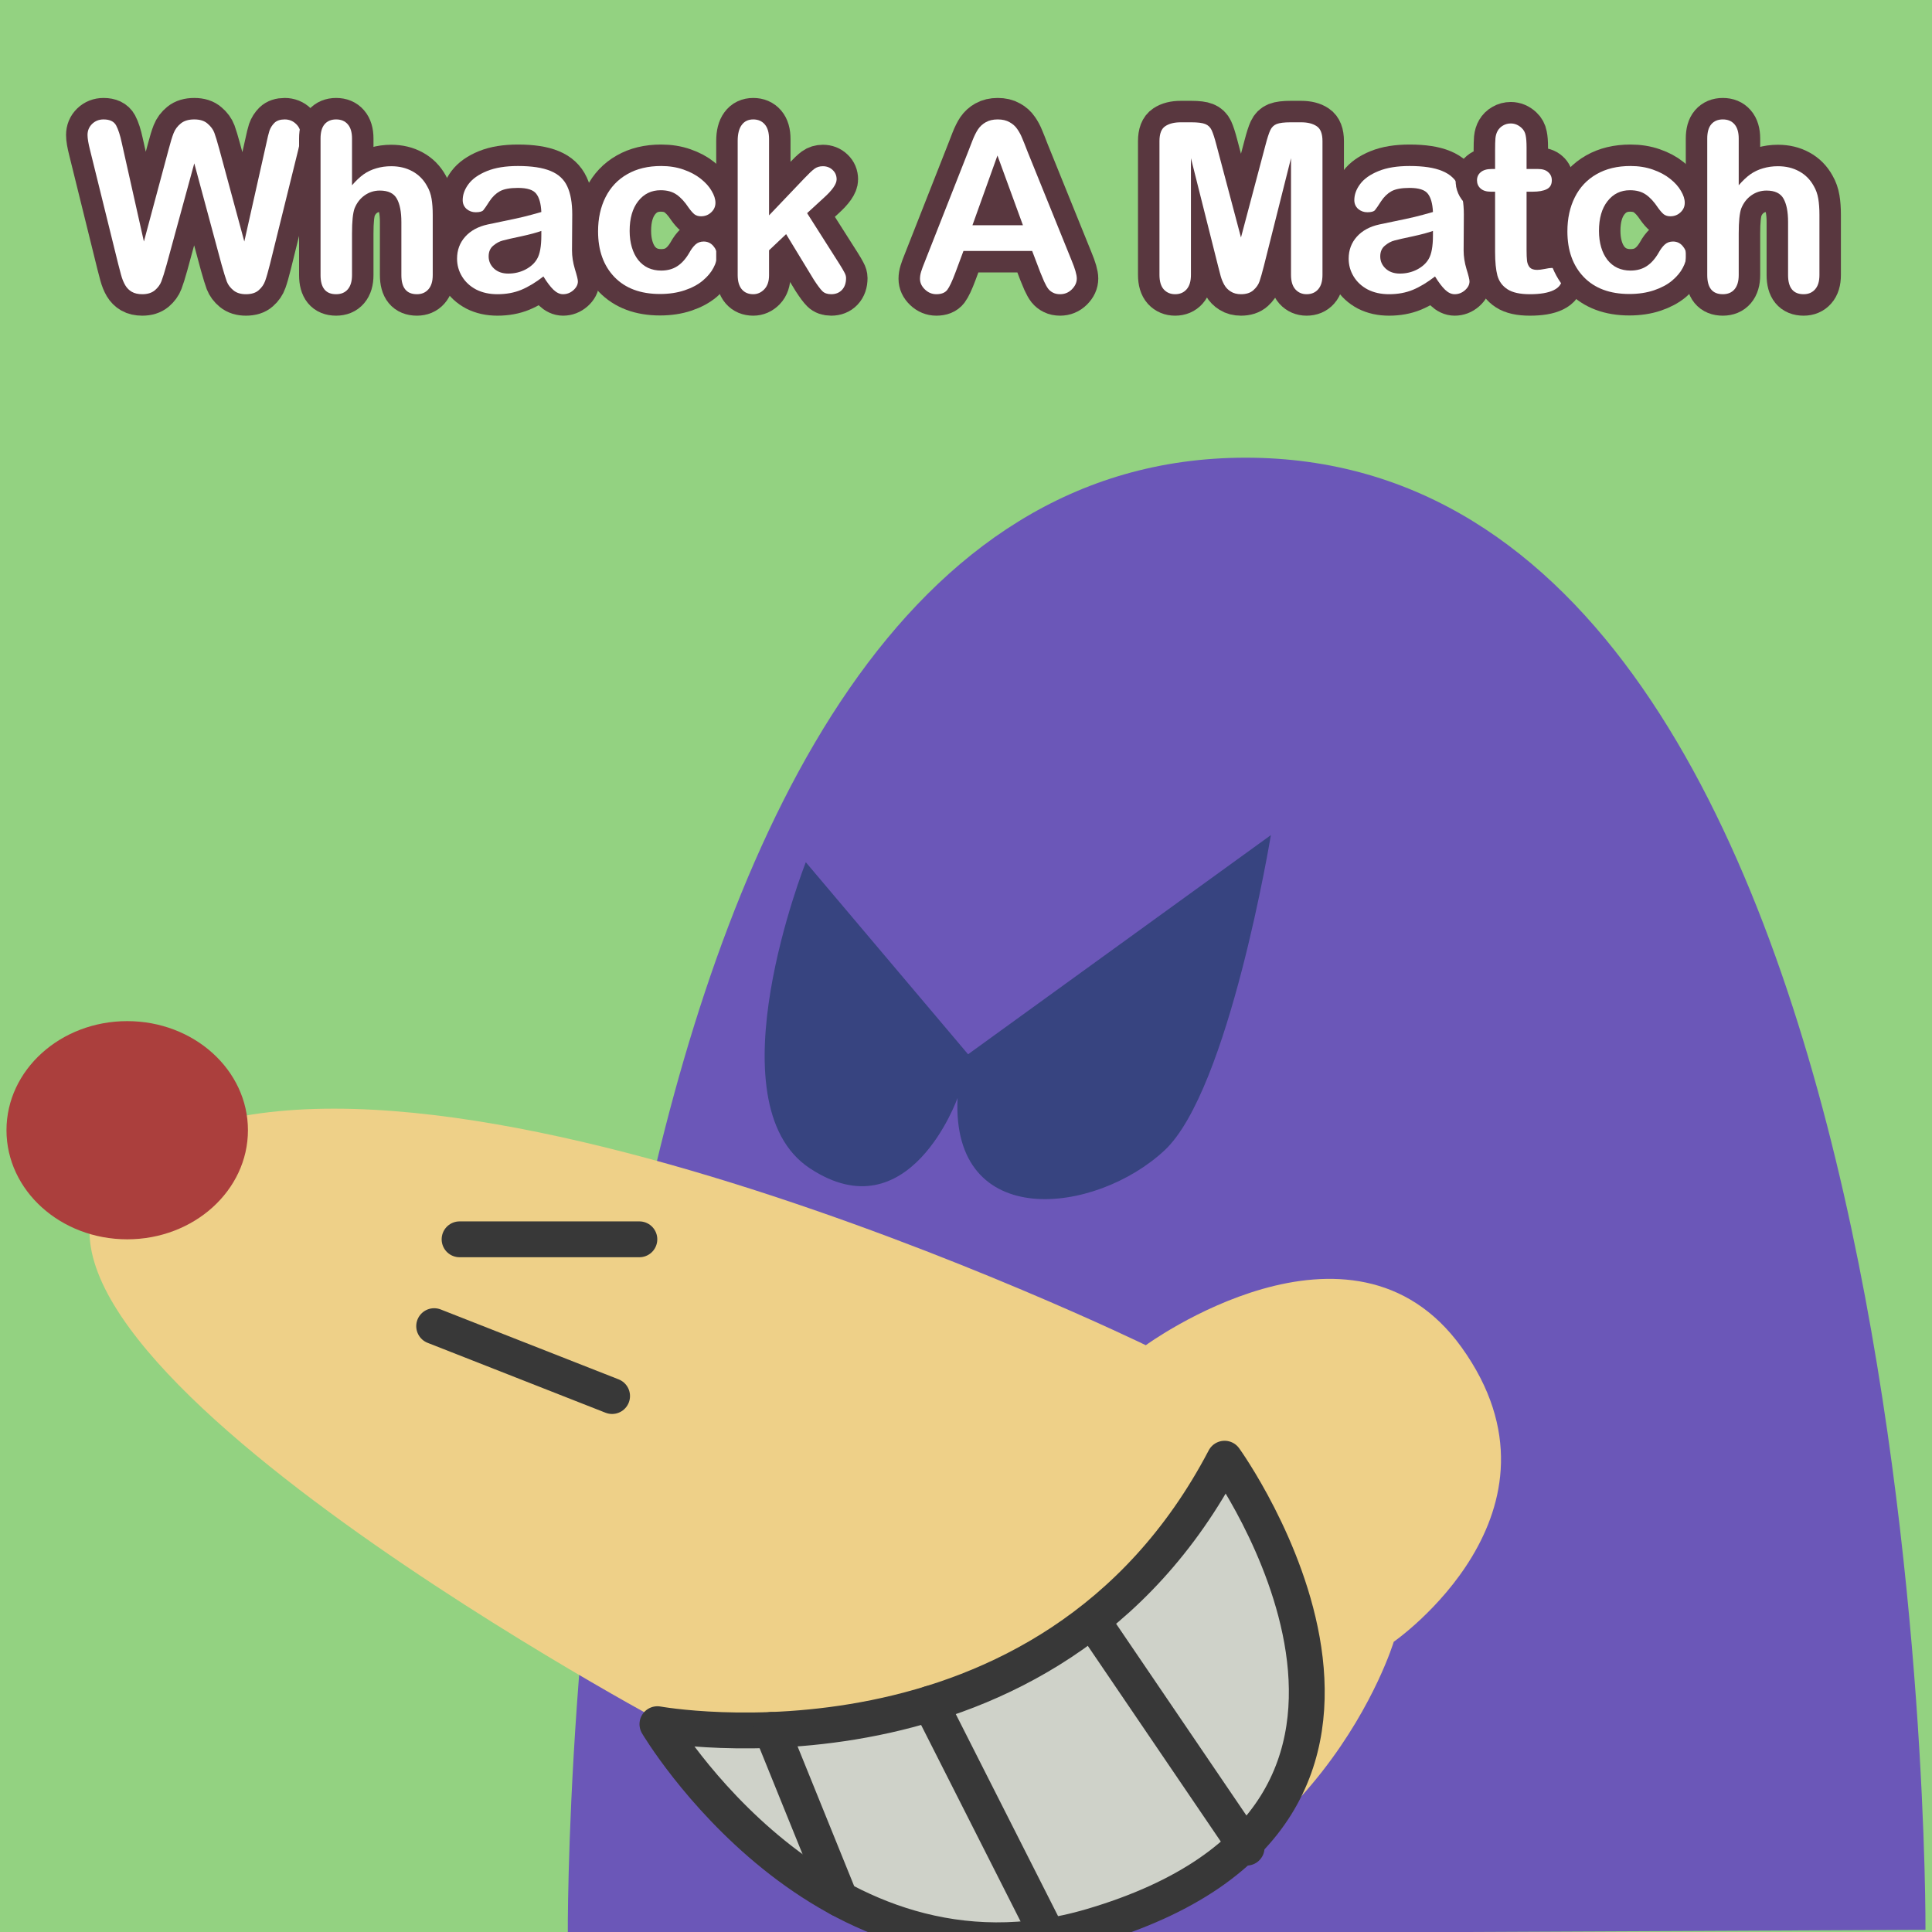
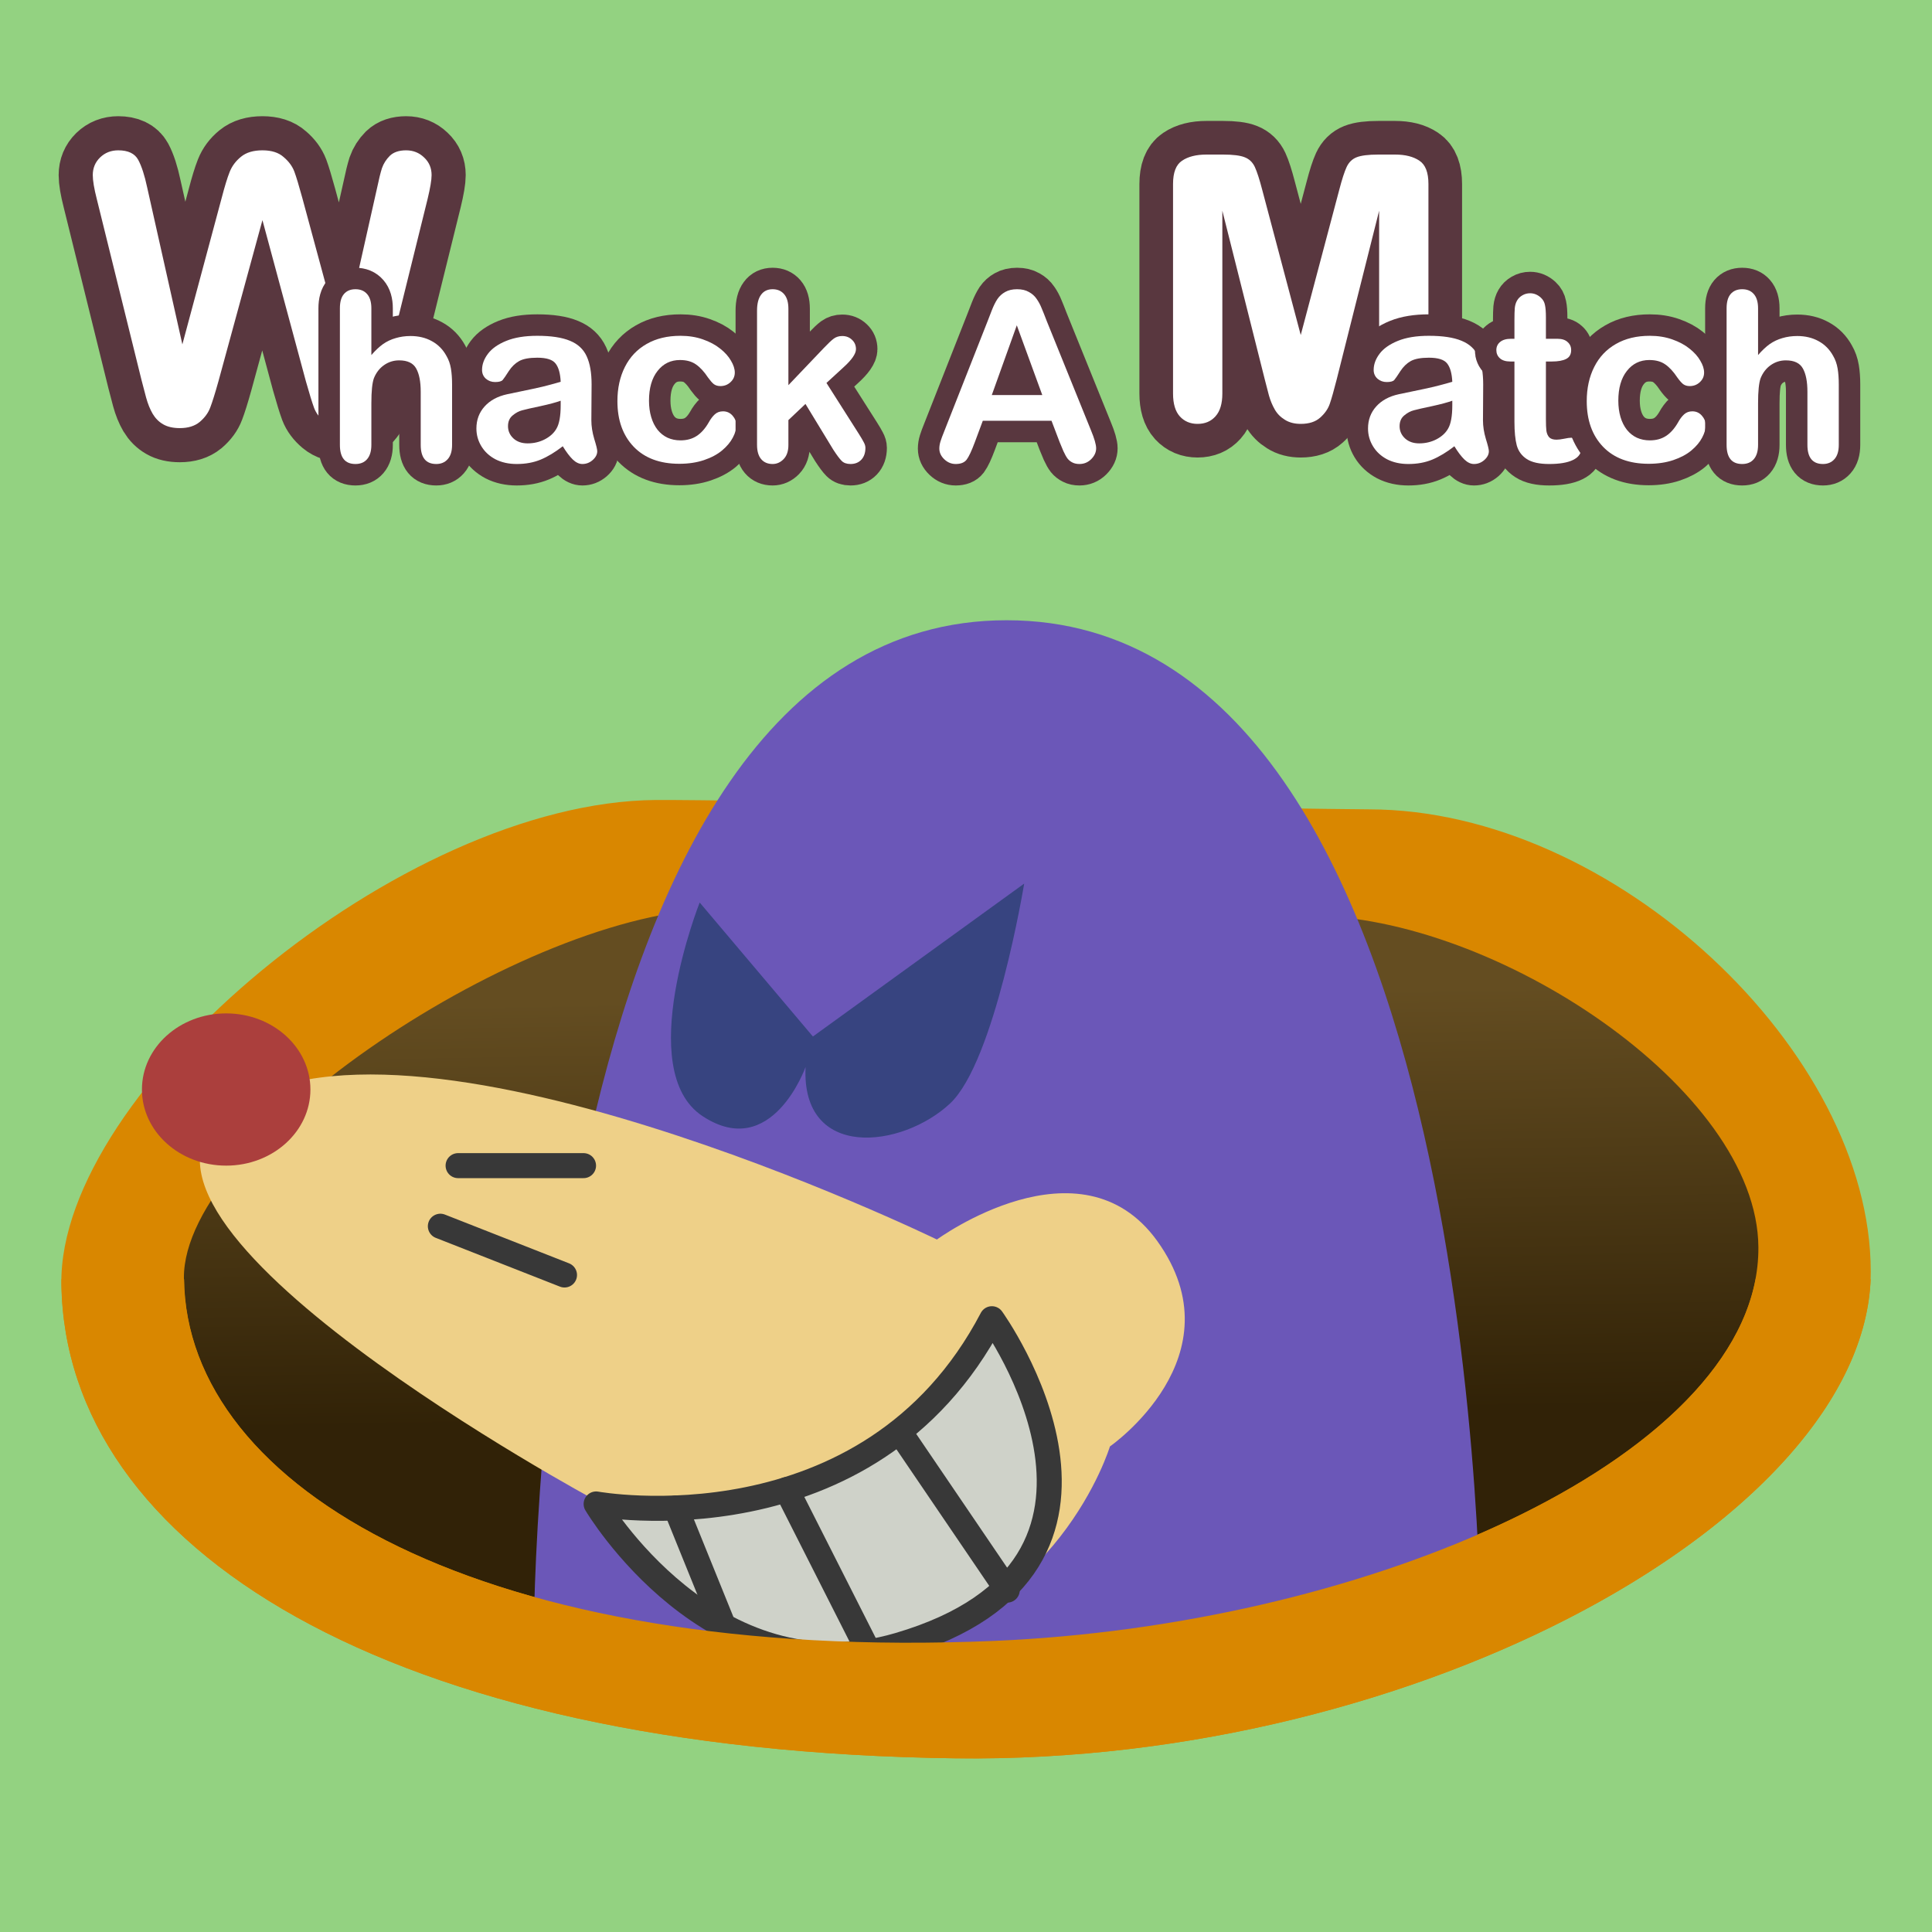
- <svg xmlns="http://www.w3.org/2000/svg" width="100%" height="100%" viewBox="0 0 90 90" version="1.1" xml:space="preserve" style="fill-rule:evenodd;clip-rule:evenodd;stroke-linecap:round;stroke-linejoin:round;stroke-miterlimit:1.5;">
-   <g id="Mole" transform="matrix(1,0,0,1,-950.014,-623.963)">
-     <g id="Layer1" transform="matrix(1,0,0,1,950.014,623.963)">
-       <rect x="-3.095" y="-1.111" width="95.159" height="93.848" style="fill:rgb(147,210,129);" />
+ <svg xmlns="http://www.w3.org/2000/svg" width="100%" height="100%" viewBox="0 0 128 128" version="1.1" xml:space="preserve" style="fill-rule:evenodd;clip-rule:evenodd;stroke-linecap:round;stroke-linejoin:round;stroke-miterlimit:1.5;">
+   <g id="Layer1" transform="matrix(1.42222,0,0,1.42222,2.27374e-13,0)">
+     <rect x="-3.095" y="-1.111" width="95.159" height="93.848" style="fill:rgb(147,210,129);" />
+   </g>
+   <g id="Pit" transform="matrix(0.821416,0,0,0.821416,-621.685,-580.887)">
+     <g transform="matrix(1.02595,0,0,1.00562,-21.6009,-5.73531)">
+       <path d="M810.31,773.092C815,773.053 862.968,773.84 866.405,773.844C885.619,773.867 905.828,793.249 905.828,810.905C905.828,830.292 870.616,850.441 833.887,849.957C789.171,849.369 763.846,833.036 763.581,811.886C763.387,796.403 790.27,773.26 810.31,773.092Z" style="fill:rgb(217,135,0);" />
    </g>
+     <g transform="matrix(0.776224,0,0,0.724522,189.922,220.36)">
+       <path d="M805.098,773.092C809.788,773.053 862.968,773.84 866.405,773.844C885.619,773.867 912.975,793.113 913.073,810.769C913.2,833.561 873.526,852.772 833.633,854.588C780.676,856.999 749.609,837.649 749.471,814.184C749.38,798.7 785.058,773.26 805.098,773.092Z" style="fill:url(#_Linear1);" />
+     </g>
+   </g>
+   <g id="Mole" transform="matrix(0.992381,0,0,0.992381,-933.672,-599.275)">
    <path d="M976.464,714.158C976.464,714.158 975.971,645.284 1008.04,645.284C1040.11,645.284 1039.71,713.862 1039.71,713.862L976.464,714.158Z" style="fill:rgb(107,87,184);" />
    <path d="M1003.39,686.628C1003.39,686.628 1012.98,679.608 1018.1,686.727C1023.62,694.423 1014.94,700.443 1014.94,700.443C1014.94,700.443 1011.47,711.994 998.656,714.158C989.292,715.74 980.698,704.093 980.698,704.093C980.698,704.093 946.119,685.49 955.94,678.119C967.719,669.28 1003.39,686.628 1003.39,686.628Z" style="fill:rgb(238,208,136);" />
    <ellipse cx="955.94" cy="676.613" rx="5.624" ry="5.082" style="fill:rgb(171,63,61);" />
    <g transform="matrix(1,0,0,1,0.315753,-1.13687e-13)">
      <path d="M987.236,664.129L994.795,673.075L1008.9,662.866C1008.9,662.866 1006.95,674.745 1003.95,677.548C1000.74,680.548 994.01,681.356 994.305,675.11C994.305,675.11 992.059,681.442 987.428,678.39C982.797,675.338 987.236,664.129 987.236,664.129Z" style="fill:rgb(55,68,128);" />
    </g>
    <g id="Border">
      <path d="M980.639,704.282C980.639,704.282 998.848,707.597 1007.06,691.915C1007.06,691.915 1018.94,708.39 1000.85,713.702C988.372,717.365 980.639,704.282 980.639,704.282Z" style="fill:rgb(207,210,201);stroke:rgb(56,56,56);stroke-width:1.67px;" />
      <g transform="matrix(1,0,0,1,0.315753,-1.13687e-13)">
        <path d="M985.641,704.55L988.831,712.427" style="fill:none;stroke:rgb(56,56,56);stroke-width:1.67px;" />
      </g>
      <g transform="matrix(1,0,0,1,0.315753,-1.13687e-13)">
        <path d="M993.039,703.323L998.524,714.158" style="fill:none;stroke:rgb(56,56,56);stroke-width:1.67px;" />
      </g>
      <path d="M970.239,685.74L978.527,688.996" style="fill:none;stroke:rgb(56,56,56);stroke-width:1.67px;" />
      <path d="M971.423,681.695L979.798,681.695" style="fill:none;stroke:rgb(56,56,56);stroke-width:1.67px;" />
      <g transform="matrix(1,0,0,1,0.315753,-1.13687e-13)">
        <path d="M1001,700.072L1007.77,710.034" style="fill:none;stroke:rgb(56,56,56);stroke-width:1.67px;" />
      </g>
    </g>
  </g>
-   <g transform="matrix(1,0,0,1,-8.4127,-6.66667)">
-     <path d="M18.736,18.997L17.463,14.276L16.174,18.997C16.074,19.355 15.993,19.613 15.932,19.771C15.875,19.925 15.773,20.064 15.626,20.19C15.479,20.312 15.284,20.372 15.041,20.372C14.844,20.372 14.681,20.335 14.552,20.26C14.427,20.188 14.325,20.086 14.246,19.953C14.167,19.817 14.103,19.658 14.053,19.475C14.002,19.289 13.958,19.117 13.918,18.96L12.608,13.659C12.529,13.351 12.49,13.116 12.49,12.955C12.49,12.751 12.561,12.579 12.704,12.439C12.848,12.3 13.025,12.23 13.236,12.23C13.526,12.23 13.721,12.323 13.822,12.509C13.922,12.695 14.01,12.966 14.085,13.32L15.116,17.918L16.271,13.616C16.357,13.286 16.434,13.035 16.502,12.864C16.57,12.692 16.681,12.543 16.835,12.418C16.989,12.292 17.198,12.23 17.463,12.23C17.732,12.23 17.939,12.296 18.086,12.429C18.237,12.557 18.34,12.699 18.398,12.853C18.455,13.007 18.532,13.261 18.629,13.616L19.794,17.918L20.826,13.32C20.876,13.08 20.922,12.892 20.965,12.756C21.012,12.62 21.089,12.498 21.196,12.391C21.307,12.284 21.466,12.23 21.674,12.23C21.882,12.23 22.057,12.3 22.201,12.439C22.347,12.575 22.421,12.747 22.421,12.955C22.421,13.102 22.381,13.336 22.303,13.659L20.992,18.96C20.902,19.318 20.827,19.581 20.766,19.749C20.709,19.914 20.609,20.059 20.466,20.184C20.326,20.31 20.127,20.372 19.869,20.372C19.626,20.372 19.431,20.312 19.284,20.19C19.137,20.068 19.035,19.932 18.978,19.782C18.921,19.628 18.84,19.366 18.736,18.997Z" style="fill:none;fill-rule:nonzero;stroke:rgb(89,55,63);stroke-width:2px;stroke-linecap:butt;stroke-miterlimit:2;" />
-     <path d="M18.736,18.997L17.463,14.276L16.174,18.997C16.074,19.355 15.993,19.613 15.932,19.771C15.875,19.925 15.773,20.064 15.626,20.19C15.479,20.312 15.284,20.372 15.041,20.372C14.844,20.372 14.681,20.335 14.552,20.26C14.427,20.188 14.325,20.086 14.246,19.953C14.167,19.817 14.103,19.658 14.053,19.475C14.002,19.289 13.958,19.117 13.918,18.96L12.608,13.659C12.529,13.351 12.49,13.116 12.49,12.955C12.49,12.751 12.561,12.579 12.704,12.439C12.848,12.3 13.025,12.23 13.236,12.23C13.526,12.23 13.721,12.323 13.822,12.509C13.922,12.695 14.01,12.966 14.085,13.32L15.116,17.918L16.271,13.616C16.357,13.286 16.434,13.035 16.502,12.864C16.57,12.692 16.681,12.543 16.835,12.418C16.989,12.292 17.198,12.23 17.463,12.23C17.732,12.23 17.939,12.296 18.086,12.429C18.237,12.557 18.34,12.699 18.398,12.853C18.455,13.007 18.532,13.261 18.629,13.616L19.794,17.918L20.826,13.32C20.876,13.08 20.922,12.892 20.965,12.756C21.012,12.62 21.089,12.498 21.196,12.391C21.307,12.284 21.466,12.23 21.674,12.23C21.882,12.23 22.057,12.3 22.201,12.439C22.347,12.575 22.421,12.747 22.421,12.955C22.421,13.102 22.381,13.336 22.303,13.659L20.992,18.96C20.902,19.318 20.827,19.581 20.766,19.749C20.709,19.914 20.609,20.059 20.466,20.184C20.326,20.31 20.127,20.372 19.869,20.372C19.626,20.372 19.431,20.312 19.284,20.19C19.137,20.068 19.035,19.932 18.978,19.782C18.921,19.628 18.84,19.366 18.736,18.997Z" style="fill:white;fill-rule:nonzero;" />
+   <g transform="matrix(0.842728,0,0,0.826031,-639.418,-585.598)">
+     <g id="Pit_Bottom">
+       <path d="M905.815,811.528C905.073,830.722 870.223,850.436 833.887,849.957C789.171,849.369 763.846,833.036 763.581,811.886C763.58,811.767 763.58,811.648 763.581,811.528L773.22,811.528C773.415,828.39 796.906,842.274 836.895,840.54C865.497,839.3 893.95,826.807 896.771,811.528L905.815,811.528Z" style="fill:rgb(217,135,0);" />
+     </g>
  </g>
-   <g transform="matrix(1,0,0,1,-8.4127,-6.66667)">
+   <g transform="matrix(2.7518,0,0,2.7518,-73.5472,-56.4312)">
+     <g transform="matrix(0.821416,0,0,0.821416,18.7011,14.0804)">
+       <path d="M18.736,18.997L17.463,14.276L16.174,18.997C16.074,19.355 15.993,19.613 15.932,19.771C15.875,19.925 15.773,20.064 15.626,20.19C15.479,20.312 15.284,20.372 15.041,20.372C14.844,20.372 14.681,20.335 14.552,20.26C14.427,20.188 14.325,20.086 14.246,19.953C14.167,19.817 14.103,19.658 14.053,19.475C14.002,19.289 13.958,19.117 13.918,18.96L12.608,13.659C12.529,13.351 12.49,13.116 12.49,12.955C12.49,12.751 12.561,12.579 12.704,12.439C12.848,12.3 13.025,12.23 13.236,12.23C13.526,12.23 13.721,12.323 13.822,12.509C13.922,12.695 14.01,12.966 14.085,13.32L15.116,17.918L16.271,13.616C16.357,13.286 16.434,13.035 16.502,12.864C16.57,12.692 16.681,12.543 16.835,12.418C16.989,12.292 17.198,12.23 17.463,12.23C17.732,12.23 17.939,12.296 18.086,12.429C18.237,12.557 18.34,12.699 18.398,12.853C18.455,13.007 18.532,13.261 18.629,13.616L19.794,17.918L20.826,13.32C20.876,13.08 20.922,12.892 20.965,12.756C21.012,12.62 21.089,12.498 21.196,12.391C21.307,12.284 21.466,12.23 21.674,12.23C21.882,12.23 22.057,12.3 22.201,12.439C22.347,12.575 22.421,12.747 22.421,12.955C22.421,13.102 22.381,13.336 22.303,13.659L20.992,18.96C20.902,19.318 20.827,19.581 20.766,19.749C20.709,19.914 20.609,20.059 20.466,20.184C20.326,20.31 20.127,20.372 19.869,20.372C19.626,20.372 19.431,20.312 19.284,20.19C19.137,20.068 19.035,19.932 18.978,19.782C18.921,19.628 18.84,19.366 18.736,18.997Z" style="fill:none;fill-rule:nonzero;stroke:rgb(89,55,63);stroke-width:2px;stroke-linecap:butt;stroke-miterlimit:2;" />
+     </g>
+     <g transform="matrix(0.821416,0,0,0.821416,18.7011,14.0804)">
+       <path d="M18.736,18.997L17.463,14.276L16.174,18.997C16.074,19.355 15.993,19.613 15.932,19.771C15.875,19.925 15.773,20.064 15.626,20.19C15.479,20.312 15.284,20.372 15.041,20.372C14.844,20.372 14.681,20.335 14.552,20.26C14.427,20.188 14.325,20.086 14.246,19.953C14.167,19.817 14.103,19.658 14.053,19.475C14.002,19.289 13.958,19.117 13.918,18.96L12.608,13.659C12.529,13.351 12.49,13.116 12.49,12.955C12.49,12.751 12.561,12.579 12.704,12.439C12.848,12.3 13.025,12.23 13.236,12.23C13.526,12.23 13.721,12.323 13.822,12.509C13.922,12.695 14.01,12.966 14.085,13.32L15.116,17.918L16.271,13.616C16.357,13.286 16.434,13.035 16.502,12.864C16.57,12.692 16.681,12.543 16.835,12.418C16.989,12.292 17.198,12.23 17.463,12.23C17.732,12.23 17.939,12.296 18.086,12.429C18.237,12.557 18.34,12.699 18.398,12.853C18.455,13.007 18.532,13.261 18.629,13.616L19.794,17.918L20.826,13.32C20.876,13.08 20.922,12.892 20.965,12.756C21.012,12.62 21.089,12.498 21.196,12.391C21.307,12.284 21.466,12.23 21.674,12.23C21.882,12.23 22.057,12.3 22.201,12.439C22.347,12.575 22.421,12.747 22.421,12.955C22.421,13.102 22.381,13.336 22.303,13.659L20.992,18.96C20.902,19.318 20.827,19.581 20.766,19.749C20.709,19.914 20.609,20.059 20.466,20.184C20.326,20.31 20.127,20.372 19.869,20.372C19.626,20.372 19.431,20.312 19.284,20.19C19.137,20.068 19.035,19.932 18.978,19.782C18.921,19.628 18.84,19.366 18.736,18.997Z" style="fill:white;fill-rule:nonzero;" />
+     </g>
+   </g>
+   <g transform="matrix(1.42222,0,0,1.42222,-10.6827,1.76797)">
    <path d="M24.811,13.121L24.811,15.297C24.997,15.082 25.178,14.912 25.353,14.786C25.532,14.661 25.729,14.568 25.944,14.507C26.159,14.443 26.39,14.41 26.637,14.41C27.009,14.41 27.339,14.489 27.625,14.647C27.915,14.804 28.143,15.034 28.307,15.334C28.411,15.51 28.481,15.707 28.517,15.925C28.553,16.14 28.571,16.389 28.571,16.672L28.571,19.481C28.571,19.774 28.503,19.996 28.367,20.147C28.234,20.297 28.057,20.372 27.835,20.372C27.351,20.372 27.11,20.075 27.11,19.481L27.11,17.005C27.11,16.536 27.04,16.176 26.9,15.925C26.761,15.671 26.496,15.544 26.105,15.544C25.844,15.544 25.608,15.619 25.396,15.769C25.189,15.916 25.033,16.118 24.929,16.376C24.85,16.595 24.811,16.983 24.811,17.542L24.811,19.481C24.811,19.771 24.745,19.993 24.612,20.147C24.483,20.297 24.302,20.372 24.07,20.372C23.586,20.372 23.345,20.075 23.345,19.481L23.345,13.121C23.345,12.824 23.407,12.602 23.533,12.455C23.661,12.305 23.84,12.23 24.07,12.23C24.302,12.23 24.483,12.305 24.612,12.455C24.745,12.606 24.811,12.828 24.811,13.121Z" style="fill:none;fill-rule:nonzero;stroke:rgb(89,55,63);stroke-width:2px;stroke-linecap:butt;stroke-miterlimit:2;" />
    <path d="M24.811,13.121L24.811,15.297C24.997,15.082 25.178,14.912 25.353,14.786C25.532,14.661 25.729,14.568 25.944,14.507C26.159,14.443 26.39,14.41 26.637,14.41C27.009,14.41 27.339,14.489 27.625,14.647C27.915,14.804 28.143,15.034 28.307,15.334C28.411,15.51 28.481,15.707 28.517,15.925C28.553,16.14 28.571,16.389 28.571,16.672L28.571,19.481C28.571,19.774 28.503,19.996 28.367,20.147C28.234,20.297 28.057,20.372 27.835,20.372C27.351,20.372 27.11,20.075 27.11,19.481L27.11,17.005C27.11,16.536 27.04,16.176 26.9,15.925C26.761,15.671 26.496,15.544 26.105,15.544C25.844,15.544 25.608,15.619 25.396,15.769C25.189,15.916 25.033,16.118 24.929,16.376C24.85,16.595 24.811,16.983 24.811,17.542L24.811,19.481C24.811,19.771 24.745,19.993 24.612,20.147C24.483,20.297 24.302,20.372 24.07,20.372C23.586,20.372 23.345,20.075 23.345,19.481L23.345,13.121C23.345,12.824 23.407,12.602 23.533,12.455C23.661,12.305 23.84,12.23 24.07,12.23C24.302,12.23 24.483,12.305 24.612,12.455C24.745,12.606 24.811,12.828 24.811,13.121Z" style="fill:white;fill-rule:nonzero;" />
  </g>
-   <g transform="matrix(1,0,0,1,-8.4127,-6.66667)">
+   <g transform="matrix(1.42222,0,0,1.42222,-10.6827,1.76797)">
    <path d="M33.727,19.545C33.372,19.821 33.029,20.029 32.696,20.168C32.366,20.304 31.996,20.372 31.584,20.372C31.208,20.372 30.877,20.299 30.59,20.152C30.307,20.002 30.089,19.799 29.935,19.545C29.781,19.291 29.704,19.015 29.704,18.718C29.704,18.317 29.831,17.975 30.085,17.692C30.34,17.409 30.689,17.22 31.133,17.123C31.226,17.101 31.457,17.053 31.826,16.978C32.194,16.903 32.509,16.835 32.771,16.774C33.036,16.709 33.322,16.632 33.63,16.543C33.612,16.156 33.534,15.873 33.394,15.694C33.258,15.512 32.973,15.42 32.54,15.42C32.167,15.42 31.886,15.472 31.697,15.576C31.51,15.68 31.349,15.836 31.213,16.043C31.081,16.251 30.986,16.389 30.929,16.457C30.875,16.521 30.757,16.554 30.574,16.554C30.409,16.554 30.266,16.502 30.144,16.398C30.026,16.29 29.967,16.154 29.967,15.99C29.967,15.732 30.058,15.481 30.241,15.238C30.424,14.994 30.708,14.794 31.095,14.636C31.482,14.478 31.963,14.4 32.54,14.4C33.184,14.4 33.691,14.477 34.06,14.631C34.429,14.781 34.688,15.021 34.839,15.35C34.993,15.68 35.07,16.117 35.07,16.661C35.07,17.005 35.068,17.297 35.064,17.536C35.064,17.776 35.062,18.043 35.059,18.337C35.059,18.612 35.104,18.901 35.193,19.201C35.286,19.499 35.333,19.69 35.333,19.776C35.333,19.927 35.261,20.064 35.118,20.19C34.978,20.312 34.819,20.372 34.64,20.372C34.49,20.372 34.341,20.303 34.194,20.163C34.047,20.02 33.892,19.814 33.727,19.545ZM33.63,17.424C33.415,17.502 33.102,17.587 32.69,17.676C32.282,17.762 31.999,17.826 31.842,17.869C31.684,17.909 31.534,17.989 31.39,18.111C31.247,18.229 31.176,18.396 31.176,18.611C31.176,18.833 31.26,19.022 31.428,19.18C31.596,19.334 31.817,19.411 32.089,19.411C32.379,19.411 32.646,19.348 32.889,19.223C33.136,19.094 33.317,18.929 33.431,18.729C33.564,18.507 33.63,18.142 33.63,17.633L33.63,17.424Z" style="fill:none;fill-rule:nonzero;stroke:rgb(89,55,63);stroke-width:2px;stroke-linecap:butt;stroke-miterlimit:2;" />
    <path d="M33.727,19.545C33.372,19.821 33.029,20.029 32.696,20.168C32.366,20.304 31.996,20.372 31.584,20.372C31.208,20.372 30.877,20.299 30.59,20.152C30.307,20.002 30.089,19.799 29.935,19.545C29.781,19.291 29.704,19.015 29.704,18.718C29.704,18.317 29.831,17.975 30.085,17.692C30.34,17.409 30.689,17.22 31.133,17.123C31.226,17.101 31.457,17.053 31.826,16.978C32.194,16.903 32.509,16.835 32.771,16.774C33.036,16.709 33.322,16.632 33.63,16.543C33.612,16.156 33.534,15.873 33.394,15.694C33.258,15.512 32.973,15.42 32.54,15.42C32.167,15.42 31.886,15.472 31.697,15.576C31.51,15.68 31.349,15.836 31.213,16.043C31.081,16.251 30.986,16.389 30.929,16.457C30.875,16.521 30.757,16.554 30.574,16.554C30.409,16.554 30.266,16.502 30.144,16.398C30.026,16.29 29.967,16.154 29.967,15.99C29.967,15.732 30.058,15.481 30.241,15.238C30.424,14.994 30.708,14.794 31.095,14.636C31.482,14.478 31.963,14.4 32.54,14.4C33.184,14.4 33.691,14.477 34.06,14.631C34.429,14.781 34.688,15.021 34.839,15.35C34.993,15.68 35.07,16.117 35.07,16.661C35.07,17.005 35.068,17.297 35.064,17.536C35.064,17.776 35.062,18.043 35.059,18.337C35.059,18.612 35.104,18.901 35.193,19.201C35.286,19.499 35.333,19.69 35.333,19.776C35.333,19.927 35.261,20.064 35.118,20.19C34.978,20.312 34.819,20.372 34.64,20.372C34.49,20.372 34.341,20.303 34.194,20.163C34.047,20.02 33.892,19.814 33.727,19.545ZM33.63,17.424C33.415,17.502 33.102,17.587 32.69,17.676C32.282,17.762 31.999,17.826 31.842,17.869C31.684,17.909 31.534,17.989 31.39,18.111C31.247,18.229 31.176,18.396 31.176,18.611C31.176,18.833 31.26,19.022 31.428,19.18C31.596,19.334 31.817,19.411 32.089,19.411C32.379,19.411 32.646,19.348 32.889,19.223C33.136,19.094 33.317,18.929 33.431,18.729C33.564,18.507 33.63,18.142 33.63,17.633L33.63,17.424Z" style="fill:white;fill-rule:nonzero;" />
  </g>
-   <g transform="matrix(1,0,0,1,-8.4127,-6.66667)">
+   <g transform="matrix(1.42222,0,0,1.42222,-10.6827,1.76797)">
    <path d="M41.816,18.557C41.816,18.74 41.76,18.935 41.649,19.142C41.542,19.35 41.375,19.549 41.15,19.739C40.928,19.925 40.647,20.075 40.306,20.19C39.966,20.304 39.583,20.362 39.157,20.362C38.251,20.362 37.544,20.098 37.035,19.572C36.527,19.042 36.273,18.333 36.273,17.445C36.273,16.844 36.389,16.312 36.622,15.85C36.855,15.388 37.191,15.032 37.632,14.781C38.072,14.527 38.598,14.4 39.211,14.4C39.59,14.4 39.938,14.455 40.253,14.566C40.571,14.677 40.84,14.82 41.058,14.996C41.28,15.171 41.449,15.359 41.563,15.56C41.681,15.757 41.741,15.941 41.741,16.113C41.741,16.289 41.674,16.437 41.542,16.559C41.413,16.681 41.255,16.742 41.069,16.742C40.947,16.742 40.845,16.711 40.763,16.65C40.684,16.586 40.595,16.484 40.494,16.344C40.315,16.072 40.127,15.868 39.93,15.732C39.737,15.596 39.49,15.528 39.189,15.528C38.756,15.528 38.407,15.698 38.142,16.038C37.877,16.374 37.744,16.836 37.744,17.424C37.744,17.699 37.778,17.954 37.847,18.186C37.915,18.416 38.013,18.612 38.142,18.777C38.271,18.938 38.427,19.062 38.609,19.148C38.792,19.23 38.992,19.271 39.211,19.271C39.504,19.271 39.755,19.203 39.963,19.067C40.174,18.931 40.36,18.723 40.521,18.444C40.611,18.279 40.708,18.151 40.811,18.057C40.915,17.964 41.042,17.918 41.193,17.918C41.372,17.918 41.52,17.986 41.639,18.122C41.757,18.258 41.816,18.403 41.816,18.557Z" style="fill:none;fill-rule:nonzero;stroke:rgb(89,55,63);stroke-width:2px;stroke-linecap:butt;stroke-miterlimit:2;" />
    <path d="M41.816,18.557C41.816,18.74 41.76,18.935 41.649,19.142C41.542,19.35 41.375,19.549 41.15,19.739C40.928,19.925 40.647,20.075 40.306,20.19C39.966,20.304 39.583,20.362 39.157,20.362C38.251,20.362 37.544,20.098 37.035,19.572C36.527,19.042 36.273,18.333 36.273,17.445C36.273,16.844 36.389,16.312 36.622,15.85C36.855,15.388 37.191,15.032 37.632,14.781C38.072,14.527 38.598,14.4 39.211,14.4C39.59,14.4 39.938,14.455 40.253,14.566C40.571,14.677 40.84,14.82 41.058,14.996C41.28,15.171 41.449,15.359 41.563,15.56C41.681,15.757 41.741,15.941 41.741,16.113C41.741,16.289 41.674,16.437 41.542,16.559C41.413,16.681 41.255,16.742 41.069,16.742C40.947,16.742 40.845,16.711 40.763,16.65C40.684,16.586 40.595,16.484 40.494,16.344C40.315,16.072 40.127,15.868 39.93,15.732C39.737,15.596 39.49,15.528 39.189,15.528C38.756,15.528 38.407,15.698 38.142,16.038C37.877,16.374 37.744,16.836 37.744,17.424C37.744,17.699 37.778,17.954 37.847,18.186C37.915,18.416 38.013,18.612 38.142,18.777C38.271,18.938 38.427,19.062 38.609,19.148C38.792,19.23 38.992,19.271 39.211,19.271C39.504,19.271 39.755,19.203 39.963,19.067C40.174,18.931 40.36,18.723 40.521,18.444C40.611,18.279 40.708,18.151 40.811,18.057C40.915,17.964 41.042,17.918 41.193,17.918C41.372,17.918 41.52,17.986 41.639,18.122C41.757,18.258 41.816,18.403 41.816,18.557Z" style="fill:white;fill-rule:nonzero;" />
  </g>
-   <g transform="matrix(1,0,0,1,-8.4127,-6.66667)">
+   <g transform="matrix(1.42222,0,0,1.42222,-10.6827,1.76797)">
    <path d="M46.327,19.701L45.033,17.574L44.238,18.326L44.238,19.492C44.238,19.774 44.163,19.993 44.013,20.147C43.866,20.297 43.696,20.372 43.502,20.372C43.277,20.372 43.099,20.297 42.971,20.147C42.842,19.996 42.777,19.774 42.777,19.481L42.777,13.229C42.777,12.903 42.84,12.656 42.965,12.488C43.09,12.316 43.27,12.23 43.502,12.23C43.728,12.23 43.907,12.307 44.039,12.461C44.172,12.615 44.238,12.842 44.238,13.143L44.238,16.699L45.887,14.969C46.091,14.754 46.247,14.607 46.354,14.529C46.462,14.45 46.592,14.41 46.746,14.41C46.929,14.41 47.081,14.47 47.203,14.588C47.325,14.702 47.386,14.847 47.386,15.023C47.386,15.238 47.187,15.524 46.789,15.882L46.011,16.596L47.514,18.96C47.625,19.135 47.704,19.27 47.751,19.363C47.801,19.452 47.826,19.538 47.826,19.62C47.826,19.853 47.762,20.038 47.633,20.174C47.507,20.306 47.341,20.372 47.133,20.372C46.954,20.372 46.816,20.324 46.72,20.227C46.623,20.131 46.492,19.955 46.327,19.701Z" style="fill:none;fill-rule:nonzero;stroke:rgb(89,55,63);stroke-width:2px;stroke-linecap:butt;stroke-miterlimit:2;" />
    <path d="M46.327,19.701L45.033,17.574L44.238,18.326L44.238,19.492C44.238,19.774 44.163,19.993 44.013,20.147C43.866,20.297 43.696,20.372 43.502,20.372C43.277,20.372 43.099,20.297 42.971,20.147C42.842,19.996 42.777,19.774 42.777,19.481L42.777,13.229C42.777,12.903 42.84,12.656 42.965,12.488C43.09,12.316 43.27,12.23 43.502,12.23C43.728,12.23 43.907,12.307 44.039,12.461C44.172,12.615 44.238,12.842 44.238,13.143L44.238,16.699L45.887,14.969C46.091,14.754 46.247,14.607 46.354,14.529C46.462,14.45 46.592,14.41 46.746,14.41C46.929,14.41 47.081,14.47 47.203,14.588C47.325,14.702 47.386,14.847 47.386,15.023C47.386,15.238 47.187,15.524 46.789,15.882L46.011,16.596L47.514,18.96C47.625,19.135 47.704,19.27 47.751,19.363C47.801,19.452 47.826,19.538 47.826,19.62C47.826,19.853 47.762,20.038 47.633,20.174C47.507,20.306 47.341,20.372 47.133,20.372C46.954,20.372 46.816,20.324 46.72,20.227C46.623,20.131 46.492,19.955 46.327,19.701Z" style="fill:white;fill-rule:nonzero;" />
  </g>
-   <g transform="matrix(1,0,0,1,-8.4127,-6.66667)">
+   <g transform="matrix(1.42222,0,0,1.42222,-10.6827,1.76797)">
    <path d="M56.871,19.346L56.495,18.358L53.294,18.358L52.918,19.368C52.771,19.762 52.646,20.029 52.542,20.168C52.438,20.304 52.268,20.372 52.032,20.372C51.831,20.372 51.654,20.299 51.5,20.152C51.346,20.005 51.269,19.839 51.269,19.653C51.269,19.545 51.287,19.434 51.323,19.32C51.358,19.205 51.417,19.046 51.5,18.842L53.514,13.728C53.571,13.582 53.639,13.406 53.718,13.202C53.8,12.994 53.886,12.822 53.976,12.686C54.069,12.55 54.189,12.441 54.336,12.359C54.486,12.273 54.671,12.23 54.889,12.23C55.111,12.23 55.295,12.273 55.442,12.359C55.593,12.441 55.713,12.548 55.802,12.681C55.895,12.813 55.972,12.957 56.033,13.111C56.097,13.261 56.178,13.463 56.275,13.718L58.332,18.799C58.493,19.185 58.574,19.466 58.574,19.642C58.574,19.825 58.497,19.993 58.343,20.147C58.192,20.297 58.01,20.372 57.795,20.372C57.669,20.372 57.562,20.349 57.472,20.303C57.383,20.26 57.308,20.2 57.247,20.125C57.186,20.047 57.12,19.928 57.048,19.771C56.98,19.61 56.921,19.468 56.871,19.346ZM53.713,17.16L56.065,17.16L54.878,13.911L53.713,17.16Z" style="fill:none;fill-rule:nonzero;stroke:rgb(89,55,63);stroke-width:2px;stroke-linecap:butt;stroke-miterlimit:2;" />
    <path d="M56.871,19.346L56.495,18.358L53.294,18.358L52.918,19.368C52.771,19.762 52.646,20.029 52.542,20.168C52.438,20.304 52.268,20.372 52.032,20.372C51.831,20.372 51.654,20.299 51.5,20.152C51.346,20.005 51.269,19.839 51.269,19.653C51.269,19.545 51.287,19.434 51.323,19.32C51.358,19.205 51.417,19.046 51.5,18.842L53.514,13.728C53.571,13.582 53.639,13.406 53.718,13.202C53.8,12.994 53.886,12.822 53.976,12.686C54.069,12.55 54.189,12.441 54.336,12.359C54.486,12.273 54.671,12.23 54.889,12.23C55.111,12.23 55.295,12.273 55.442,12.359C55.593,12.441 55.713,12.548 55.802,12.681C55.895,12.813 55.972,12.957 56.033,13.111C56.097,13.261 56.178,13.463 56.275,13.718L58.332,18.799C58.493,19.185 58.574,19.466 58.574,19.642C58.574,19.825 58.497,19.993 58.343,20.147C58.192,20.297 58.01,20.372 57.795,20.372C57.669,20.372 57.562,20.349 57.472,20.303C57.383,20.26 57.308,20.2 57.247,20.125C57.186,20.047 57.12,19.928 57.048,19.771C56.98,19.61 56.921,19.468 56.871,19.346ZM53.713,17.16L56.065,17.16L54.878,13.911L53.713,17.16Z" style="fill:white;fill-rule:nonzero;" />
  </g>
-   <g transform="matrix(1,0,0,1,-8.4127,-6.66667)">
+   <g transform="matrix(2.22816,0,0,2.22816,-61.3759,-17.3088)">
    <path d="M65.153,19.051L63.891,14.034L63.891,19.47C63.891,19.771 63.823,19.996 63.687,20.147C63.554,20.297 63.377,20.372 63.155,20.372C62.94,20.372 62.765,20.299 62.629,20.152C62.493,20.002 62.425,19.774 62.425,19.47L62.425,13.24C62.425,12.896 62.514,12.665 62.693,12.547C62.872,12.425 63.114,12.364 63.418,12.364L63.912,12.364C64.21,12.364 64.424,12.391 64.557,12.445C64.693,12.498 64.793,12.595 64.858,12.735C64.922,12.874 64.996,13.102 65.078,13.417L66.222,17.73L67.366,13.417C67.448,13.102 67.522,12.874 67.586,12.735C67.651,12.595 67.749,12.498 67.882,12.445C68.018,12.391 68.234,12.364 68.532,12.364L69.026,12.364C69.33,12.364 69.572,12.425 69.751,12.547C69.93,12.665 70.019,12.896 70.019,13.24L70.019,19.47C70.019,19.771 69.951,19.996 69.815,20.147C69.683,20.297 69.504,20.372 69.278,20.372C69.067,20.372 68.893,20.297 68.757,20.147C68.621,19.996 68.553,19.771 68.553,19.47L68.553,14.034L67.291,19.051C67.208,19.377 67.14,19.617 67.087,19.771C67.037,19.921 66.942,20.059 66.802,20.184C66.662,20.31 66.469,20.372 66.222,20.372C66.036,20.372 65.878,20.331 65.749,20.249C65.62,20.17 65.52,20.068 65.449,19.943C65.377,19.817 65.32,19.68 65.277,19.529C65.237,19.375 65.196,19.216 65.153,19.051Z" style="fill:none;fill-rule:nonzero;stroke:rgb(89,55,63);stroke-width:2px;stroke-linecap:butt;stroke-miterlimit:2;" />
    <path d="M65.153,19.051L63.891,14.034L63.891,19.47C63.891,19.771 63.823,19.996 63.687,20.147C63.554,20.297 63.377,20.372 63.155,20.372C62.94,20.372 62.765,20.299 62.629,20.152C62.493,20.002 62.425,19.774 62.425,19.47L62.425,13.24C62.425,12.896 62.514,12.665 62.693,12.547C62.872,12.425 63.114,12.364 63.418,12.364L63.912,12.364C64.21,12.364 64.424,12.391 64.557,12.445C64.693,12.498 64.793,12.595 64.858,12.735C64.922,12.874 64.996,13.102 65.078,13.417L66.222,17.73L67.366,13.417C67.448,13.102 67.522,12.874 67.586,12.735C67.651,12.595 67.749,12.498 67.882,12.445C68.018,12.391 68.234,12.364 68.532,12.364L69.026,12.364C69.33,12.364 69.572,12.425 69.751,12.547C69.93,12.665 70.019,12.896 70.019,13.24L70.019,19.47C70.019,19.771 69.951,19.996 69.815,20.147C69.683,20.297 69.504,20.372 69.278,20.372C69.067,20.372 68.893,20.297 68.757,20.147C68.621,19.996 68.553,19.771 68.553,19.47L68.553,14.034L67.291,19.051C67.208,19.377 67.14,19.617 67.087,19.771C67.037,19.921 66.942,20.059 66.802,20.184C66.662,20.31 66.469,20.372 66.222,20.372C66.036,20.372 65.878,20.331 65.749,20.249C65.62,20.17 65.52,20.068 65.449,19.943C65.377,19.817 65.32,19.68 65.277,19.529C65.237,19.375 65.196,19.216 65.153,19.051Z" style="fill:white;fill-rule:nonzero;" />
  </g>
-   <g transform="matrix(1,0,0,1,-8.4127,-6.66667)">
+   <g transform="matrix(1.42222,0,0,1.42222,-10.6827,1.76797)">
    <path d="M75.262,19.545C74.907,19.821 74.563,20.029 74.23,20.168C73.901,20.304 73.53,20.372 73.118,20.372C72.743,20.372 72.411,20.299 72.125,20.152C71.842,20.002 71.624,19.799 71.47,19.545C71.316,19.291 71.239,19.015 71.239,18.718C71.239,18.317 71.366,17.975 71.62,17.692C71.874,17.409 72.223,17.22 72.667,17.123C72.76,17.101 72.991,17.053 73.36,16.978C73.729,16.903 74.044,16.835 74.305,16.774C74.57,16.709 74.857,16.632 75.165,16.543C75.147,16.156 75.068,15.873 74.929,15.694C74.792,15.512 74.508,15.42 74.075,15.42C73.702,15.42 73.421,15.472 73.231,15.576C73.045,15.68 72.884,15.836 72.748,16.043C72.615,16.251 72.521,16.389 72.463,16.457C72.409,16.521 72.291,16.554 72.109,16.554C71.944,16.554 71.801,16.502 71.679,16.398C71.561,16.29 71.502,16.154 71.502,15.99C71.502,15.732 71.593,15.481 71.776,15.238C71.958,14.994 72.243,14.794 72.63,14.636C73.016,14.478 73.498,14.4 74.075,14.4C74.719,14.4 75.226,14.477 75.595,14.631C75.963,14.781 76.223,15.021 76.373,15.35C76.527,15.68 76.604,16.117 76.604,16.661C76.604,17.005 76.603,17.297 76.599,17.536C76.599,17.776 76.597,18.043 76.594,18.337C76.594,18.612 76.638,18.901 76.728,19.201C76.821,19.499 76.868,19.69 76.868,19.776C76.868,19.927 76.796,20.064 76.653,20.19C76.513,20.312 76.354,20.372 76.175,20.372C76.024,20.372 75.876,20.303 75.729,20.163C75.582,20.02 75.426,19.814 75.262,19.545ZM75.165,17.424C74.95,17.502 74.637,17.587 74.225,17.676C73.817,17.762 73.534,17.826 73.376,17.869C73.219,17.909 73.068,17.989 72.925,18.111C72.782,18.229 72.71,18.396 72.71,18.611C72.71,18.833 72.794,19.022 72.963,19.18C73.131,19.334 73.351,19.411 73.623,19.411C73.913,19.411 74.18,19.348 74.424,19.223C74.671,19.094 74.852,18.929 74.966,18.729C75.099,18.507 75.165,18.142 75.165,17.633L75.165,17.424Z" style="fill:none;fill-rule:nonzero;stroke:rgb(89,55,63);stroke-width:2px;stroke-linecap:butt;stroke-miterlimit:2;" />
    <path d="M75.262,19.545C74.907,19.821 74.563,20.029 74.23,20.168C73.901,20.304 73.53,20.372 73.118,20.372C72.743,20.372 72.411,20.299 72.125,20.152C71.842,20.002 71.624,19.799 71.47,19.545C71.316,19.291 71.239,19.015 71.239,18.718C71.239,18.317 71.366,17.975 71.62,17.692C71.874,17.409 72.223,17.22 72.667,17.123C72.76,17.101 72.991,17.053 73.36,16.978C73.729,16.903 74.044,16.835 74.305,16.774C74.57,16.709 74.857,16.632 75.165,16.543C75.147,16.156 75.068,15.873 74.929,15.694C74.792,15.512 74.508,15.42 74.075,15.42C73.702,15.42 73.421,15.472 73.231,15.576C73.045,15.68 72.884,15.836 72.748,16.043C72.615,16.251 72.521,16.389 72.463,16.457C72.409,16.521 72.291,16.554 72.109,16.554C71.944,16.554 71.801,16.502 71.679,16.398C71.561,16.29 71.502,16.154 71.502,15.99C71.502,15.732 71.593,15.481 71.776,15.238C71.958,14.994 72.243,14.794 72.63,14.636C73.016,14.478 73.498,14.4 74.075,14.4C74.719,14.4 75.226,14.477 75.595,14.631C75.963,14.781 76.223,15.021 76.373,15.35C76.527,15.68 76.604,16.117 76.604,16.661C76.604,17.005 76.603,17.297 76.599,17.536C76.599,17.776 76.597,18.043 76.594,18.337C76.594,18.612 76.638,18.901 76.728,19.201C76.821,19.499 76.868,19.69 76.868,19.776C76.868,19.927 76.796,20.064 76.653,20.19C76.513,20.312 76.354,20.372 76.175,20.372C76.024,20.372 75.876,20.303 75.729,20.163C75.582,20.02 75.426,19.814 75.262,19.545ZM75.165,17.424C74.95,17.502 74.637,17.587 74.225,17.676C73.817,17.762 73.534,17.826 73.376,17.869C73.219,17.909 73.068,17.989 72.925,18.111C72.782,18.229 72.71,18.396 72.71,18.611C72.71,18.833 72.794,19.022 72.963,19.18C73.131,19.334 73.351,19.411 73.623,19.411C73.913,19.411 74.18,19.348 74.424,19.223C74.671,19.094 74.852,18.929 74.966,18.729C75.099,18.507 75.165,18.142 75.165,17.633L75.165,17.424Z" style="fill:white;fill-rule:nonzero;" />
  </g>
-   <g transform="matrix(1,0,0,1,-8.4127,-6.66667)">
+   <g transform="matrix(1.42222,0,0,1.42222,-10.6827,1.76797)">
    <path d="M77.899,14.539L78.06,14.539L78.06,13.659C78.06,13.422 78.065,13.238 78.076,13.105C78.09,12.969 78.126,12.853 78.183,12.756C78.241,12.656 78.323,12.575 78.43,12.514C78.538,12.45 78.658,12.418 78.79,12.418C78.977,12.418 79.145,12.488 79.295,12.627C79.396,12.72 79.458,12.835 79.483,12.971C79.512,13.103 79.526,13.293 79.526,13.54L79.526,14.539L80.063,14.539C80.271,14.539 80.429,14.589 80.536,14.69C80.647,14.786 80.702,14.912 80.702,15.066C80.702,15.263 80.624,15.401 80.466,15.479C80.312,15.558 80.09,15.597 79.8,15.597L79.526,15.597L79.526,18.294C79.526,18.523 79.533,18.7 79.548,18.825C79.566,18.947 79.609,19.048 79.677,19.126C79.748,19.201 79.863,19.239 80.02,19.239C80.106,19.239 80.223,19.225 80.369,19.196C80.516,19.164 80.631,19.148 80.713,19.148C80.831,19.148 80.937,19.196 81.03,19.293C81.127,19.386 81.175,19.502 81.175,19.642C81.175,19.878 81.046,20.059 80.788,20.184C80.531,20.31 80.16,20.372 79.677,20.372C79.218,20.372 78.871,20.295 78.635,20.141C78.398,19.987 78.243,19.774 78.167,19.502C78.096,19.23 78.06,18.867 78.06,18.412L78.06,15.597L77.867,15.597C77.655,15.597 77.494,15.547 77.383,15.447C77.272,15.347 77.217,15.22 77.217,15.066C77.217,14.912 77.274,14.786 77.389,14.69C77.507,14.589 77.677,14.539 77.899,14.539Z" style="fill:none;fill-rule:nonzero;stroke:rgb(89,55,63);stroke-width:2px;stroke-linecap:butt;stroke-miterlimit:2;" />
    <path d="M77.899,14.539L78.06,14.539L78.06,13.659C78.06,13.422 78.065,13.238 78.076,13.105C78.09,12.969 78.126,12.853 78.183,12.756C78.241,12.656 78.323,12.575 78.43,12.514C78.538,12.45 78.658,12.418 78.79,12.418C78.977,12.418 79.145,12.488 79.295,12.627C79.396,12.72 79.458,12.835 79.483,12.971C79.512,13.103 79.526,13.293 79.526,13.54L79.526,14.539L80.063,14.539C80.271,14.539 80.429,14.589 80.536,14.69C80.647,14.786 80.702,14.912 80.702,15.066C80.702,15.263 80.624,15.401 80.466,15.479C80.312,15.558 80.09,15.597 79.8,15.597L79.526,15.597L79.526,18.294C79.526,18.523 79.533,18.7 79.548,18.825C79.566,18.947 79.609,19.048 79.677,19.126C79.748,19.201 79.863,19.239 80.02,19.239C80.106,19.239 80.223,19.225 80.369,19.196C80.516,19.164 80.631,19.148 80.713,19.148C80.831,19.148 80.937,19.196 81.03,19.293C81.127,19.386 81.175,19.502 81.175,19.642C81.175,19.878 81.046,20.059 80.788,20.184C80.531,20.31 80.16,20.372 79.677,20.372C79.218,20.372 78.871,20.295 78.635,20.141C78.398,19.987 78.243,19.774 78.167,19.502C78.096,19.23 78.06,18.867 78.06,18.412L78.06,15.597L77.867,15.597C77.655,15.597 77.494,15.547 77.383,15.447C77.272,15.347 77.217,15.22 77.217,15.066C77.217,14.912 77.274,14.786 77.389,14.69C77.507,14.589 77.677,14.539 77.899,14.539Z" style="fill:white;fill-rule:nonzero;" />
  </g>
-   <g transform="matrix(1,0,0,1,-8.4127,-6.66667)">
+   <g transform="matrix(1.42222,0,0,1.42222,-10.6827,1.76797)">
    <path d="M86.971,18.557C86.971,18.74 86.915,18.935 86.804,19.142C86.697,19.35 86.53,19.549 86.305,19.739C86.083,19.925 85.801,20.075 85.461,20.19C85.121,20.304 84.738,20.362 84.312,20.362C83.406,20.362 82.699,20.098 82.19,19.572C81.682,19.042 81.428,18.333 81.428,17.445C81.428,16.844 81.544,16.312 81.777,15.85C82.009,15.388 82.346,15.032 82.786,14.781C83.227,14.527 83.753,14.4 84.366,14.4C84.745,14.4 85.092,14.455 85.408,14.566C85.726,14.677 85.995,14.82 86.213,14.996C86.435,15.171 86.604,15.359 86.718,15.56C86.836,15.757 86.895,15.941 86.895,16.113C86.895,16.289 86.829,16.437 86.697,16.559C86.568,16.681 86.41,16.742 86.224,16.742C86.102,16.742 86,16.711 85.918,16.65C85.839,16.586 85.75,16.484 85.649,16.344C85.47,16.072 85.282,15.868 85.085,15.732C84.892,15.596 84.645,15.528 84.344,15.528C83.911,15.528 83.562,15.698 83.297,16.038C83.032,16.374 82.899,16.836 82.899,17.424C82.899,17.699 82.933,17.954 83.001,18.186C83.069,18.416 83.168,18.612 83.297,18.777C83.426,18.938 83.581,19.062 83.764,19.148C83.947,19.23 84.147,19.271 84.366,19.271C84.659,19.271 84.91,19.203 85.118,19.067C85.329,18.931 85.515,18.723 85.676,18.444C85.766,18.279 85.862,18.151 85.966,18.057C86.07,17.964 86.197,17.918 86.347,17.918C86.527,17.918 86.675,17.986 86.793,18.122C86.911,18.258 86.971,18.403 86.971,18.557Z" style="fill:none;fill-rule:nonzero;stroke:rgb(89,55,63);stroke-width:2px;stroke-linecap:butt;stroke-miterlimit:2;" />
    <path d="M86.971,18.557C86.971,18.74 86.915,18.935 86.804,19.142C86.697,19.35 86.53,19.549 86.305,19.739C86.083,19.925 85.801,20.075 85.461,20.19C85.121,20.304 84.738,20.362 84.312,20.362C83.406,20.362 82.699,20.098 82.19,19.572C81.682,19.042 81.428,18.333 81.428,17.445C81.428,16.844 81.544,16.312 81.777,15.85C82.009,15.388 82.346,15.032 82.786,14.781C83.227,14.527 83.753,14.4 84.366,14.4C84.745,14.4 85.092,14.455 85.408,14.566C85.726,14.677 85.995,14.82 86.213,14.996C86.435,15.171 86.604,15.359 86.718,15.56C86.836,15.757 86.895,15.941 86.895,16.113C86.895,16.289 86.829,16.437 86.697,16.559C86.568,16.681 86.41,16.742 86.224,16.742C86.102,16.742 86,16.711 85.918,16.65C85.839,16.586 85.75,16.484 85.649,16.344C85.47,16.072 85.282,15.868 85.085,15.732C84.892,15.596 84.645,15.528 84.344,15.528C83.911,15.528 83.562,15.698 83.297,16.038C83.032,16.374 82.899,16.836 82.899,17.424C82.899,17.699 82.933,17.954 83.001,18.186C83.069,18.416 83.168,18.612 83.297,18.777C83.426,18.938 83.581,19.062 83.764,19.148C83.947,19.23 84.147,19.271 84.366,19.271C84.659,19.271 84.91,19.203 85.118,19.067C85.329,18.931 85.515,18.723 85.676,18.444C85.766,18.279 85.862,18.151 85.966,18.057C86.07,17.964 86.197,17.918 86.347,17.918C86.527,17.918 86.675,17.986 86.793,18.122C86.911,18.258 86.971,18.403 86.971,18.557Z" style="fill:white;fill-rule:nonzero;" />
  </g>
-   <g transform="matrix(1,0,0,1,-8.4127,-6.66667)">
+   <g transform="matrix(1.42222,0,0,1.42222,-10.6827,1.76797)">
    <path d="M89.409,13.121L89.409,15.297C89.595,15.082 89.776,14.912 89.951,14.786C90.131,14.661 90.327,14.568 90.542,14.507C90.757,14.443 90.988,14.41 91.235,14.41C91.608,14.41 91.937,14.489 92.223,14.647C92.514,14.804 92.741,15.034 92.906,15.334C93.009,15.51 93.079,15.707 93.115,15.925C93.151,16.14 93.169,16.389 93.169,16.672L93.169,19.481C93.169,19.774 93.101,19.996 92.965,20.147C92.832,20.297 92.655,20.372 92.433,20.372C91.95,20.372 91.708,20.075 91.708,19.481L91.708,17.005C91.708,16.536 91.638,16.176 91.498,15.925C91.359,15.671 91.094,15.544 90.703,15.544C90.442,15.544 90.206,15.619 89.994,15.769C89.787,15.916 89.631,16.118 89.527,16.376C89.448,16.595 89.409,16.983 89.409,17.542L89.409,19.481C89.409,19.771 89.343,19.993 89.21,20.147C89.081,20.297 88.901,20.372 88.668,20.372C88.184,20.372 87.943,20.075 87.943,19.481L87.943,13.121C87.943,12.824 88.005,12.602 88.131,12.455C88.26,12.305 88.439,12.23 88.668,12.23C88.901,12.23 89.081,12.305 89.21,12.455C89.343,12.606 89.409,12.828 89.409,13.121Z" style="fill:none;fill-rule:nonzero;stroke:rgb(89,55,63);stroke-width:2px;stroke-linecap:butt;stroke-miterlimit:2;" />
    <path d="M89.409,13.121L89.409,15.297C89.595,15.082 89.776,14.912 89.951,14.786C90.131,14.661 90.327,14.568 90.542,14.507C90.757,14.443 90.988,14.41 91.235,14.41C91.608,14.41 91.937,14.489 92.223,14.647C92.514,14.804 92.741,15.034 92.906,15.334C93.009,15.51 93.079,15.707 93.115,15.925C93.151,16.14 93.169,16.389 93.169,16.672L93.169,19.481C93.169,19.774 93.101,19.996 92.965,20.147C92.832,20.297 92.655,20.372 92.433,20.372C91.95,20.372 91.708,20.075 91.708,19.481L91.708,17.005C91.708,16.536 91.638,16.176 91.498,15.925C91.359,15.671 91.094,15.544 90.703,15.544C90.442,15.544 90.206,15.619 89.994,15.769C89.787,15.916 89.631,16.118 89.527,16.376C89.448,16.595 89.409,16.983 89.409,17.542L89.409,19.481C89.409,19.771 89.343,19.993 89.21,20.147C89.081,20.297 88.901,20.372 88.668,20.372C88.184,20.372 87.943,20.075 87.943,19.481L87.943,13.121C87.943,12.824 88.005,12.602 88.131,12.455C88.26,12.305 88.439,12.23 88.668,12.23C88.901,12.23 89.081,12.305 89.21,12.455C89.343,12.606 89.409,12.828 89.409,13.121Z" style="fill:white;fill-rule:nonzero;" />
  </g>
+   <defs>
+     <linearGradient id="_Linear1" x1="0" y1="0" x2="1" y2="0" gradientUnits="userSpaceOnUse" gradientTransform="matrix(0.635595,46.9857,-43.856,0.680952,834.359,782.676)">
+       <stop offset="0" style="stop-color:rgb(100,77,33);stop-opacity:1" />
+       <stop offset="1" style="stop-color:rgb(49,34,7);stop-opacity:1" />
+     </linearGradient>
+   </defs>
</svg>
